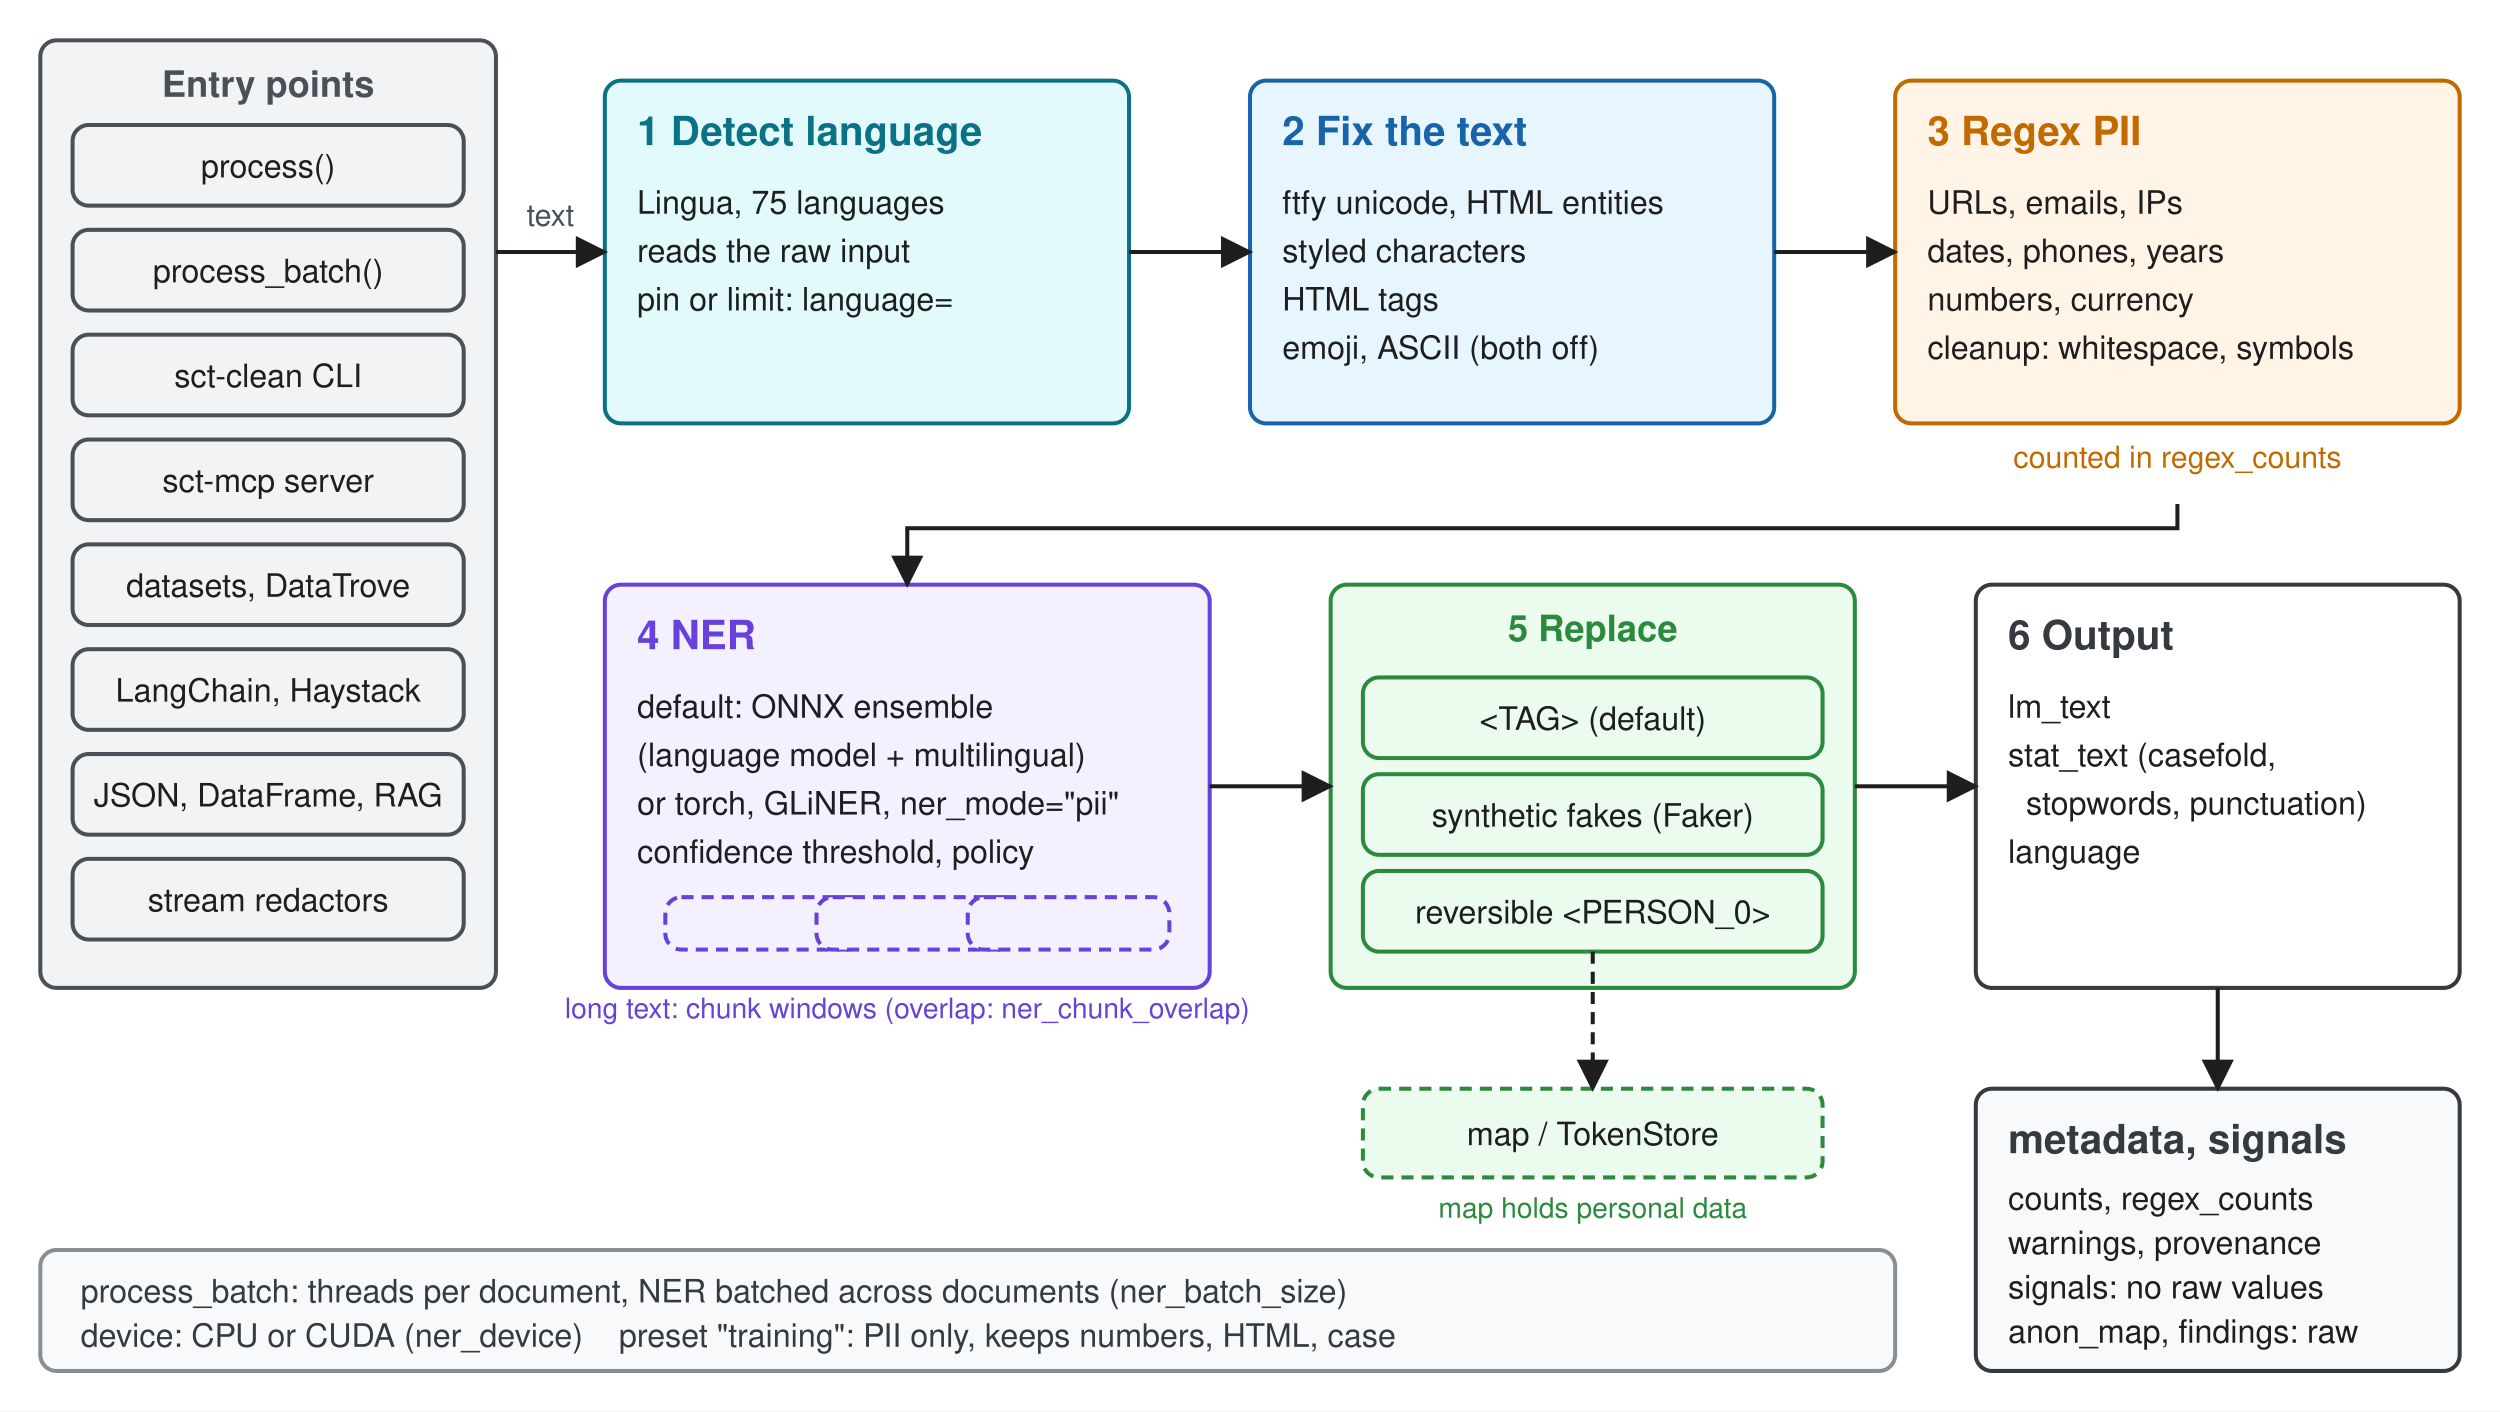
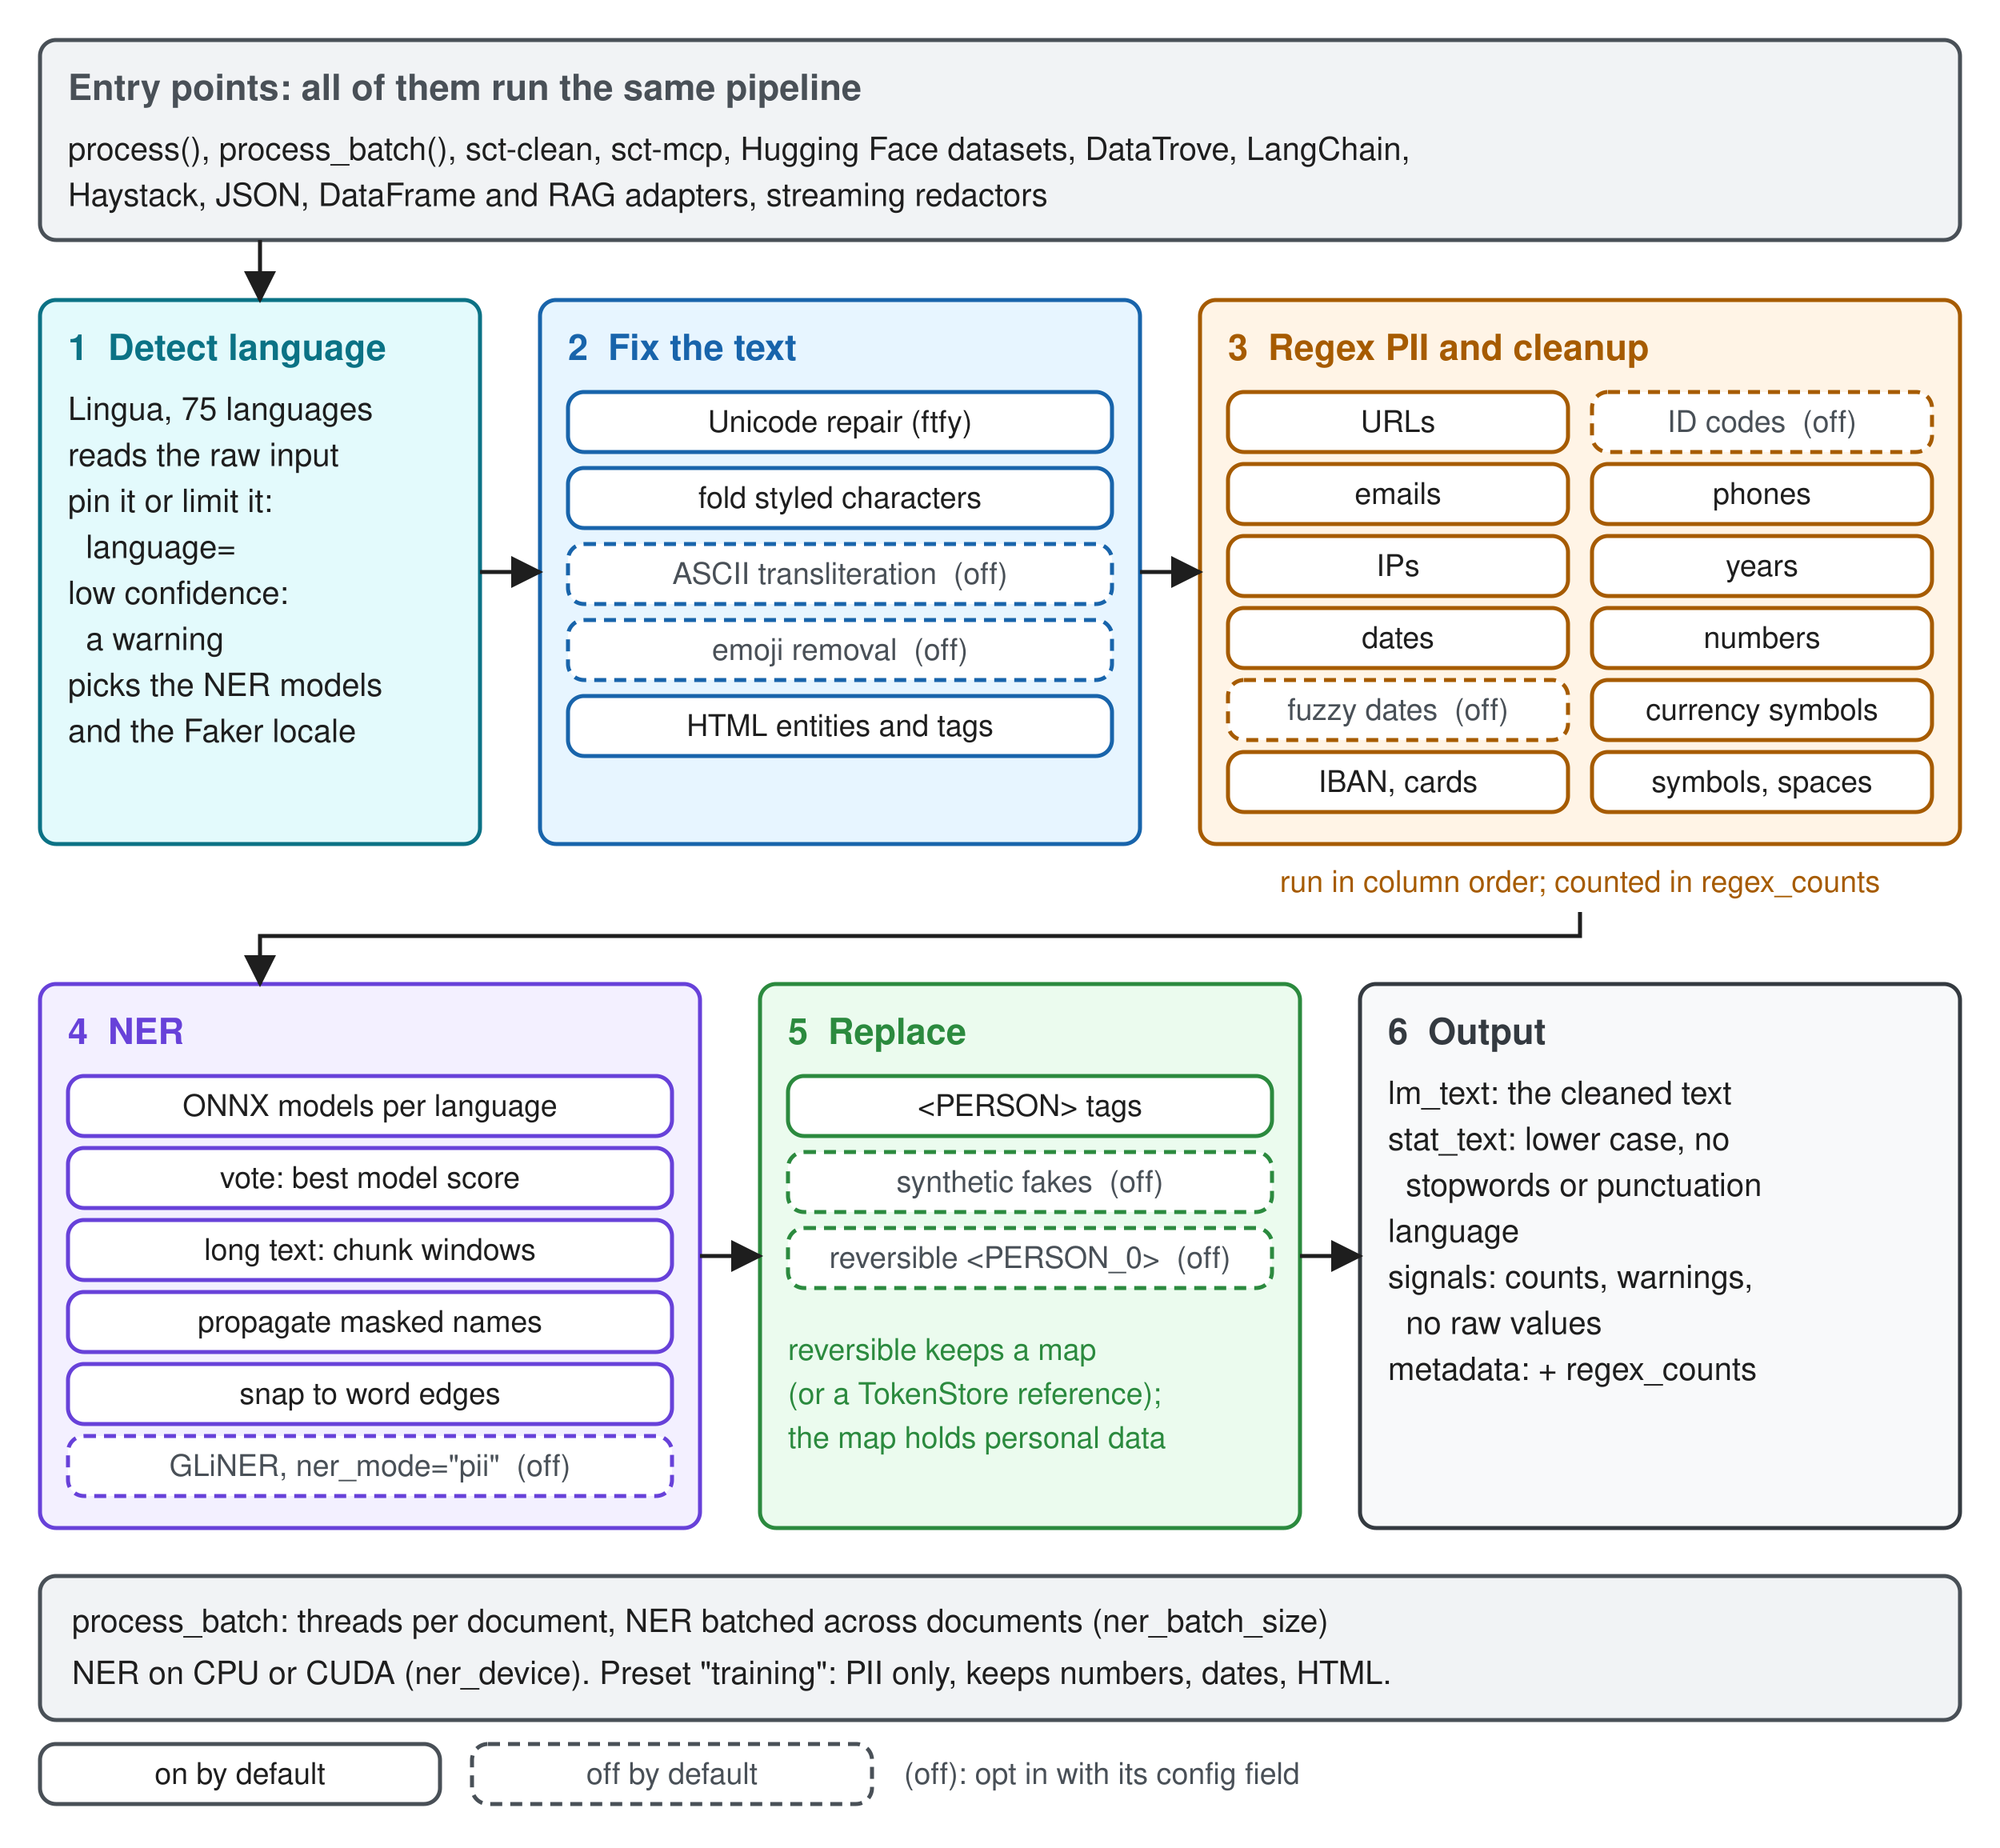
- <svg xmlns="http://www.w3.org/2000/svg" width="1240" height="700" viewBox="0 0 1240 700" font-family="Helvetica, Arial, sans-serif">
+ <svg xmlns="http://www.w3.org/2000/svg" width="1000" height="924" viewBox="0 0 1000 924" font-family="Helvetica, Arial, sans-serif">
  <defs>
    <marker id="ah" viewBox="0 0 10 10" refX="9" refY="5" markerWidth="8" markerHeight="8" orient="auto-start-reverse">
      <path d="M0,0 L10,5 L0,10 z" fill="#1e1e1e" />
    </marker>
  </defs>
-   <rect width="1240" height="700" fill="#ffffff" />
-   <rect x="20" y="20" width="226" height="470" rx="8" fill="#f1f3f5" stroke="#495057" stroke-width="2" />
-   <text x="133.0" y="48" text-anchor="middle" font-size="18" font-weight="bold" fill="#495057">Entry points</text>
-   <rect x="36" y="62" width="194" height="40" rx="8" fill="#f1f3f5" stroke="#495057" stroke-width="2" />
-   <text x="133.0" y="88.0" text-anchor="middle" font-size="16" font-weight="normal" fill="#1e1e1e">process()</text>
-   <rect x="36" y="114" width="194" height="40" rx="8" fill="#f1f3f5" stroke="#495057" stroke-width="2" />
-   <text x="133.0" y="140.0" text-anchor="middle" font-size="16" font-weight="normal" fill="#1e1e1e">process_batch()</text>
-   <rect x="36" y="166" width="194" height="40" rx="8" fill="#f1f3f5" stroke="#495057" stroke-width="2" />
-   <text x="133.0" y="192.0" text-anchor="middle" font-size="16" font-weight="normal" fill="#1e1e1e">sct-clean CLI</text>
-   <rect x="36" y="218" width="194" height="40" rx="8" fill="#f1f3f5" stroke="#495057" stroke-width="2" />
-   <text x="133.0" y="244.0" text-anchor="middle" font-size="16" font-weight="normal" fill="#1e1e1e">sct-mcp server</text>
-   <rect x="36" y="270" width="194" height="40" rx="8" fill="#f1f3f5" stroke="#495057" stroke-width="2" />
-   <text x="133.0" y="296.0" text-anchor="middle" font-size="16" font-weight="normal" fill="#1e1e1e">datasets, DataTrove</text>
-   <rect x="36" y="322" width="194" height="40" rx="8" fill="#f1f3f5" stroke="#495057" stroke-width="2" />
-   <text x="133.0" y="348.0" text-anchor="middle" font-size="16" font-weight="normal" fill="#1e1e1e">LangChain, Haystack</text>
-   <rect x="36" y="374" width="194" height="40" rx="8" fill="#f1f3f5" stroke="#495057" stroke-width="2" />
-   <text x="133.0" y="400.0" text-anchor="middle" font-size="16" font-weight="normal" fill="#1e1e1e">JSON, DataFrame, RAG</text>
-   <rect x="36" y="426" width="194" height="40" rx="8" fill="#f1f3f5" stroke="#495057" stroke-width="2" />
-   <text x="133.0" y="452.0" text-anchor="middle" font-size="16" font-weight="normal" fill="#1e1e1e">stream redactors</text>
-   <rect x="300" y="40" width="260" height="170" rx="8" fill="#e3fafc" stroke="#0b7285" stroke-width="2" />
-   <text x="316" y="72" font-size="20" font-weight="bold" fill="#0b7285">1  Detect language</text>
-   <text x="316" y="106" font-size="16" fill="#1e1e1e" xml:space="preserve">Lingua, 75 languages</text>
-   <text x="316" y="130" font-size="16" fill="#1e1e1e" xml:space="preserve">reads the raw input</text>
-   <text x="316" y="154" font-size="16" fill="#1e1e1e" xml:space="preserve">pin or limit: language=</text>
-   <rect x="620" y="40" width="260" height="170" rx="8" fill="#e7f5ff" stroke="#1864ab" stroke-width="2" />
-   <text x="636" y="72" font-size="20" font-weight="bold" fill="#1864ab">2  Fix the text</text>
-   <text x="636" y="106" font-size="16" fill="#1e1e1e" xml:space="preserve">ftfy unicode, HTML entities</text>
-   <text x="636" y="130" font-size="16" fill="#1e1e1e" xml:space="preserve">styled characters</text>
-   <text x="636" y="154" font-size="16" fill="#1e1e1e" xml:space="preserve">HTML tags</text>
-   <text x="636" y="178" font-size="16" fill="#1e1e1e" xml:space="preserve">emoji, ASCII (both off)</text>
-   <rect x="940" y="40" width="280" height="170" rx="8" fill="#fff4e6" stroke="#c26a00" stroke-width="2" />
-   <text x="956" y="72" font-size="20" font-weight="bold" fill="#c26a00">3  Regex PII</text>
-   <text x="956" y="106" font-size="16" fill="#1e1e1e" xml:space="preserve">URLs, emails, IPs</text>
-   <text x="956" y="130" font-size="16" fill="#1e1e1e" xml:space="preserve">dates, phones, years</text>
-   <text x="956" y="154" font-size="16" fill="#1e1e1e" xml:space="preserve">numbers, currency</text>
-   <text x="956" y="178" font-size="16" fill="#1e1e1e" xml:space="preserve">cleanup: whitespace, symbols</text>
-   <rect x="300" y="290" width="300" height="200" rx="8" fill="#f3f0ff" stroke="#6741d9" stroke-width="2" />
-   <text x="316" y="322" font-size="20" font-weight="bold" fill="#6741d9">4  NER</text>
-   <text x="316" y="356" font-size="16" fill="#1e1e1e" xml:space="preserve">default: ONNX ensemble</text>
-   <text x="316" y="380" font-size="16" fill="#1e1e1e" xml:space="preserve">(language model + multilingual)</text>
-   <text x="316" y="404" font-size="16" fill="#1e1e1e" xml:space="preserve">or torch, GLiNER, ner_mode="pii"</text>
-   <text x="316" y="428" font-size="16" fill="#1e1e1e" xml:space="preserve">confidence threshold, policy</text>
-   <rect x="330" y="445" width="100" height="26" rx="8" fill="#f3f0ff" stroke="#6741d9" stroke-width="2" stroke-dasharray="6 4" />
-   <rect x="405" y="445" width="100" height="26" rx="8" fill="#f3f0ff" stroke="#6741d9" stroke-width="2" stroke-dasharray="6 4" />
-   <rect x="480" y="445" width="100" height="26" rx="8" fill="#f3f0ff" stroke="#6741d9" stroke-width="2" stroke-dasharray="6 4" />
-   <rect x="660" y="290" width="260" height="200" rx="8" fill="#ebfbee" stroke="#2b8a3e" stroke-width="2" />
-   <text x="790.0" y="318" text-anchor="middle" font-size="18" font-weight="bold" fill="#2b8a3e">5  Replace</text>
-   <rect x="676" y="336" width="228" height="40" rx="8" fill="#ebfbee" stroke="#2b8a3e" stroke-width="2" />
-   <text x="790.0" y="362.0" text-anchor="middle" font-size="16" font-weight="normal" fill="#1e1e1e">&lt;TAG&gt; (default)</text>
-   <rect x="676" y="384" width="228" height="40" rx="8" fill="#ebfbee" stroke="#2b8a3e" stroke-width="2" />
-   <text x="790.0" y="410.0" text-anchor="middle" font-size="16" font-weight="normal" fill="#1e1e1e">synthetic fakes (Faker)</text>
-   <rect x="676" y="432" width="228" height="40" rx="8" fill="#ebfbee" stroke="#2b8a3e" stroke-width="2" />
-   <text x="790.0" y="458.0" text-anchor="middle" font-size="16" font-weight="normal" fill="#1e1e1e">reversible &lt;PERSON_0&gt;</text>
-   <rect x="676" y="540" width="228" height="44" rx="8" fill="#ebfbee" stroke="#2b8a3e" stroke-width="2" stroke-dasharray="6 4" />
-   <text x="790.0" y="568.0" text-anchor="middle" font-size="16" font-weight="normal" fill="#1e1e1e">map / TokenStore</text>
-   <rect x="980" y="290" width="240" height="200" rx="8" fill="#ffffff" stroke="#343a40" stroke-width="2" />
-   <text x="996" y="322" font-size="20" font-weight="bold" fill="#343a40">6  Output</text>
-   <text x="996" y="356" font-size="16" fill="#1e1e1e" xml:space="preserve">lm_text</text>
-   <text x="996" y="380" font-size="16" fill="#1e1e1e" xml:space="preserve">stat_text (casefold,</text>
-   <text x="996" y="404" font-size="16" fill="#1e1e1e" xml:space="preserve">  stopwords, punctuation)</text>
-   <text x="996" y="428" font-size="16" fill="#1e1e1e" xml:space="preserve">language</text>
-   <rect x="980" y="540" width="240" height="140" rx="8" fill="#f8f9fa" stroke="#343a40" stroke-width="2" />
-   <text x="996" y="572" font-size="20" font-weight="bold" fill="#343a40">metadata, signals</text>
-   <text x="996" y="600" font-size="16" fill="#1e1e1e" xml:space="preserve">counts, regex_counts</text>
-   <text x="996" y="622" font-size="16" fill="#1e1e1e" xml:space="preserve">warnings, provenance</text>
-   <text x="996" y="644" font-size="16" fill="#1e1e1e" xml:space="preserve">signals: no raw values</text>
-   <text x="996" y="666" font-size="16" fill="#1e1e1e" xml:space="preserve">anon_map, findings: raw</text>
-   <rect x="20" y="620" width="920" height="60" rx="8" fill="#f8f9fa" stroke="#868e96" stroke-width="2" />
-   <polyline points="246,125 300,125" fill="none" stroke="#1e1e1e" stroke-width="2" marker-end="url(#ah)" />
-   <polyline points="560,125 620,125" fill="none" stroke="#1e1e1e" stroke-width="2" marker-end="url(#ah)" />
-   <polyline points="880,125 940,125" fill="none" stroke="#1e1e1e" stroke-width="2" marker-end="url(#ah)" />
-   <polyline points="1080,250 1080,262 450,262 450,290" fill="none" stroke="#1e1e1e" stroke-width="2" marker-end="url(#ah)" />
-   <polyline points="600,390 660,390" fill="none" stroke="#1e1e1e" stroke-width="2" marker-end="url(#ah)" />
-   <polyline points="790,472 790,540" fill="none" stroke="#1e1e1e" stroke-width="2" stroke-dasharray="6 4" marker-end="url(#ah)" />
-   <polyline points="920,390 980,390" fill="none" stroke="#1e1e1e" stroke-width="2" marker-end="url(#ah)" />
-   <polyline points="1100,490 1100,540" fill="none" stroke="#1e1e1e" stroke-width="2" marker-end="url(#ah)" />
-   <text x="1080" y="232" font-size="15" text-anchor="middle" font-weight="normal" fill="#c26a00" xml:space="preserve">counted in regex_counts</text>
-   <text x="273" y="112" font-size="15" text-anchor="middle" font-weight="normal" fill="#495057" xml:space="preserve">text</text>
-   <text x="450" y="505" font-size="14" text-anchor="middle" font-weight="normal" fill="#6741d9" xml:space="preserve">long text: chunk windows (overlap: ner_chunk_overlap)</text>
-   <text x="790" y="604" font-size="14" text-anchor="middle" font-weight="normal" fill="#2b8a3e" xml:space="preserve">map holds personal data</text>
-   <text x="40" y="646" font-size="16" text-anchor="start" font-weight="normal" fill="#343a40" xml:space="preserve">process_batch: threads per document, NER batched across documents (ner_batch_size)</text>
-   <text x="40" y="668" font-size="16" text-anchor="start" font-weight="normal" fill="#343a40" xml:space="preserve">device: CPU or CUDA (ner_device)    preset "training": PII only, keeps numbers, HTML, case</text>
+   <rect width="1000" height="924" fill="#ffffff" />
+   <rect x="20" y="20" width="960" height="100" rx="8" fill="#f1f3f5" stroke="#495057" stroke-width="2" />
+   <rect x="20" y="150" width="220" height="272" rx="8" fill="#e3fafc" stroke="#0b7285" stroke-width="2" />
+   <rect x="270" y="150" width="300" height="272" rx="8" fill="#e7f5ff" stroke="#1864ab" stroke-width="2" />
+   <rect x="284" y="196" width="272" height="30" rx="8" fill="#ffffff" stroke="#1864ab" stroke-width="2" />
+   <rect x="284" y="234" width="272" height="30" rx="8" fill="#ffffff" stroke="#1864ab" stroke-width="2" />
+   <rect x="284" y="272" width="272" height="30" rx="8" fill="#ffffff" stroke="#1864ab" stroke-width="2" stroke-dasharray="6 4" />
+   <rect x="284" y="310" width="272" height="30" rx="8" fill="#ffffff" stroke="#1864ab" stroke-width="2" stroke-dasharray="6 4" />
+   <rect x="284" y="348" width="272" height="30" rx="8" fill="#ffffff" stroke="#1864ab" stroke-width="2" />
+   <rect x="600" y="150" width="380" height="272" rx="8" fill="#fff4e6" stroke="#a65b00" stroke-width="2" />
+   <rect x="614" y="196" width="170" height="30" rx="8" fill="#ffffff" stroke="#a65b00" stroke-width="2" />
+   <rect x="614" y="232" width="170" height="30" rx="8" fill="#ffffff" stroke="#a65b00" stroke-width="2" />
+   <rect x="614" y="268" width="170" height="30" rx="8" fill="#ffffff" stroke="#a65b00" stroke-width="2" />
+   <rect x="614" y="304" width="170" height="30" rx="8" fill="#ffffff" stroke="#a65b00" stroke-width="2" />
+   <rect x="614" y="340" width="170" height="30" rx="8" fill="#ffffff" stroke="#a65b00" stroke-width="2" stroke-dasharray="6 4" />
+   <rect x="614" y="376" width="170" height="30" rx="8" fill="#ffffff" stroke="#a65b00" stroke-width="2" />
+   <rect x="796" y="196" width="170" height="30" rx="8" fill="#ffffff" stroke="#a65b00" stroke-width="2" stroke-dasharray="6 4" />
+   <rect x="796" y="232" width="170" height="30" rx="8" fill="#ffffff" stroke="#a65b00" stroke-width="2" />
+   <rect x="796" y="268" width="170" height="30" rx="8" fill="#ffffff" stroke="#a65b00" stroke-width="2" />
+   <rect x="796" y="304" width="170" height="30" rx="8" fill="#ffffff" stroke="#a65b00" stroke-width="2" />
+   <rect x="796" y="340" width="170" height="30" rx="8" fill="#ffffff" stroke="#a65b00" stroke-width="2" />
+   <rect x="796" y="376" width="170" height="30" rx="8" fill="#ffffff" stroke="#a65b00" stroke-width="2" />
+   <rect x="20" y="492" width="330" height="272" rx="8" fill="#f3f0ff" stroke="#6741d9" stroke-width="2" />
+   <rect x="34" y="538" width="302" height="30" rx="8" fill="#ffffff" stroke="#6741d9" stroke-width="2" />
+   <rect x="34" y="574" width="302" height="30" rx="8" fill="#ffffff" stroke="#6741d9" stroke-width="2" />
+   <rect x="34" y="610" width="302" height="30" rx="8" fill="#ffffff" stroke="#6741d9" stroke-width="2" />
+   <rect x="34" y="646" width="302" height="30" rx="8" fill="#ffffff" stroke="#6741d9" stroke-width="2" />
+   <rect x="34" y="682" width="302" height="30" rx="8" fill="#ffffff" stroke="#6741d9" stroke-width="2" />
+   <rect x="34" y="718" width="302" height="30" rx="8" fill="#ffffff" stroke="#6741d9" stroke-width="2" stroke-dasharray="6 4" />
+   <rect x="380" y="492" width="270" height="272" rx="8" fill="#ebfbee" stroke="#2b8a3e" stroke-width="2" />
+   <rect x="394" y="538" width="242" height="30" rx="8" fill="#ffffff" stroke="#2b8a3e" stroke-width="2" />
+   <rect x="394" y="576" width="242" height="30" rx="8" fill="#ffffff" stroke="#2b8a3e" stroke-width="2" stroke-dasharray="6 4" />
+   <rect x="394" y="614" width="242" height="30" rx="8" fill="#ffffff" stroke="#2b8a3e" stroke-width="2" stroke-dasharray="6 4" />
+   <rect x="680" y="492" width="300" height="272" rx="8" fill="#f8f9fa" stroke="#343a40" stroke-width="2" />
+   <rect x="20" y="788" width="960" height="72" rx="8" fill="#f1f3f5" stroke="#495057" stroke-width="2" />
+   <rect x="20" y="872" width="200" height="30" rx="8" fill="#ffffff" stroke="#495057" stroke-width="2" />
+   <rect x="236" y="872" width="200" height="30" rx="8" fill="#ffffff" stroke="#495057" stroke-width="2" stroke-dasharray="6 4" />
+   <polyline points="130,120 130,150" fill="none" stroke="#1e1e1e" stroke-width="2" marker-end="url(#ah)" />
+   <polyline points="240,286.0 270,286.0" fill="none" stroke="#1e1e1e" stroke-width="2" marker-end="url(#ah)" />
+   <polyline points="570,286.0 600,286.0" fill="none" stroke="#1e1e1e" stroke-width="2" marker-end="url(#ah)" />
+   <polyline points="790,456 790,468 130,468 130,492" fill="none" stroke="#1e1e1e" stroke-width="2" marker-end="url(#ah)" />
+   <polyline points="350,628.0 380,628.0" fill="none" stroke="#1e1e1e" stroke-width="2" marker-end="url(#ah)" />
+   <polyline points="650,628.0 680,628.0" fill="none" stroke="#1e1e1e" stroke-width="2" marker-end="url(#ah)" />
+   <text x="34" y="50" font-size="18" text-anchor="start" font-weight="bold" fill="#495057" xml:space="preserve">Entry points: all of them run the same pipeline</text>
+   <text x="34" y="80" font-size="16" text-anchor="start" font-weight="normal" fill="#1e1e1e" xml:space="preserve">process(), process_batch(), sct-clean, sct-mcp, Hugging Face datasets, DataTrove, LangChain,</text>
+   <text x="34" y="103" font-size="16" text-anchor="start" font-weight="normal" fill="#1e1e1e" xml:space="preserve">Haystack, JSON, DataFrame and RAG adapters, streaming redactors</text>
+   <text x="34" y="180" font-size="18" text-anchor="start" font-weight="bold" fill="#0b7285" xml:space="preserve">1  Detect language</text>
+   <text x="34" y="210" font-size="16" text-anchor="start" font-weight="normal" fill="#1e1e1e" xml:space="preserve">Lingua, 75 languages</text>
+   <text x="34" y="233" font-size="16" text-anchor="start" font-weight="normal" fill="#1e1e1e" xml:space="preserve">reads the raw input</text>
+   <text x="34" y="256" font-size="16" text-anchor="start" font-weight="normal" fill="#1e1e1e" xml:space="preserve">pin it or limit it:</text>
+   <text x="34" y="279" font-size="16" text-anchor="start" font-weight="normal" fill="#1e1e1e" xml:space="preserve">  language=</text>
+   <text x="34" y="302" font-size="16" text-anchor="start" font-weight="normal" fill="#1e1e1e" xml:space="preserve">low confidence:</text>
+   <text x="34" y="325" font-size="16" text-anchor="start" font-weight="normal" fill="#1e1e1e" xml:space="preserve">  a warning</text>
+   <text x="34" y="348" font-size="16" text-anchor="start" font-weight="normal" fill="#1e1e1e" xml:space="preserve">picks the NER models</text>
+   <text x="34" y="371" font-size="16" text-anchor="start" font-weight="normal" fill="#1e1e1e" xml:space="preserve">and the Faker locale</text>
+   <text x="284" y="180" font-size="18" text-anchor="start" font-weight="bold" fill="#1864ab" xml:space="preserve">2  Fix the text</text>
+   <text x="420.0" y="216.0" font-size="15" text-anchor="middle" font-weight="normal" fill="#1e1e1e" xml:space="preserve">Unicode repair (ftfy)</text>
+   <text x="420.0" y="254.0" font-size="15" text-anchor="middle" font-weight="normal" fill="#1e1e1e" xml:space="preserve">fold styled characters</text>
+   <text x="420.0" y="292.0" font-size="15" text-anchor="middle" font-weight="normal" fill="#495057" xml:space="preserve">ASCII transliteration  (off)</text>
+   <text x="420.0" y="330.0" font-size="15" text-anchor="middle" font-weight="normal" fill="#495057" xml:space="preserve">emoji removal  (off)</text>
+   <text x="420.0" y="368.0" font-size="15" text-anchor="middle" font-weight="normal" fill="#1e1e1e" xml:space="preserve">HTML entities and tags</text>
+   <text x="614" y="180" font-size="18" text-anchor="start" font-weight="bold" fill="#a65b00" xml:space="preserve">3  Regex PII and cleanup</text>
+   <text x="699.0" y="216.0" font-size="15" text-anchor="middle" font-weight="normal" fill="#1e1e1e" xml:space="preserve">URLs</text>
+   <text x="699.0" y="252.0" font-size="15" text-anchor="middle" font-weight="normal" fill="#1e1e1e" xml:space="preserve">emails</text>
+   <text x="699.0" y="288.0" font-size="15" text-anchor="middle" font-weight="normal" fill="#1e1e1e" xml:space="preserve">IPs</text>
+   <text x="699.0" y="324.0" font-size="15" text-anchor="middle" font-weight="normal" fill="#1e1e1e" xml:space="preserve">dates</text>
+   <text x="699.0" y="360.0" font-size="15" text-anchor="middle" font-weight="normal" fill="#495057" xml:space="preserve">fuzzy dates  (off)</text>
+   <text x="699.0" y="396.0" font-size="15" text-anchor="middle" font-weight="normal" fill="#1e1e1e" xml:space="preserve">IBAN, cards</text>
+   <text x="881.0" y="216.0" font-size="15" text-anchor="middle" font-weight="normal" fill="#495057" xml:space="preserve">ID codes  (off)</text>
+   <text x="881.0" y="252.0" font-size="15" text-anchor="middle" font-weight="normal" fill="#1e1e1e" xml:space="preserve">phones</text>
+   <text x="881.0" y="288.0" font-size="15" text-anchor="middle" font-weight="normal" fill="#1e1e1e" xml:space="preserve">years</text>
+   <text x="881.0" y="324.0" font-size="15" text-anchor="middle" font-weight="normal" fill="#1e1e1e" xml:space="preserve">numbers</text>
+   <text x="881.0" y="360.0" font-size="15" text-anchor="middle" font-weight="normal" fill="#1e1e1e" xml:space="preserve">currency symbols</text>
+   <text x="881.0" y="396.0" font-size="15" text-anchor="middle" font-weight="normal" fill="#1e1e1e" xml:space="preserve">symbols, spaces</text>
+   <text x="790" y="446" font-size="15" text-anchor="middle" font-weight="normal" fill="#a65b00" xml:space="preserve">run in column order; counted in regex_counts</text>
+   <text x="34" y="522" font-size="18" text-anchor="start" font-weight="bold" fill="#6741d9" xml:space="preserve">4  NER</text>
+   <text x="185.0" y="558.0" font-size="15" text-anchor="middle" font-weight="normal" fill="#1e1e1e" xml:space="preserve">ONNX models per language</text>
+   <text x="185.0" y="594.0" font-size="15" text-anchor="middle" font-weight="normal" fill="#1e1e1e" xml:space="preserve">vote: best model score</text>
+   <text x="185.0" y="630.0" font-size="15" text-anchor="middle" font-weight="normal" fill="#1e1e1e" xml:space="preserve">long text: chunk windows</text>
+   <text x="185.0" y="666.0" font-size="15" text-anchor="middle" font-weight="normal" fill="#1e1e1e" xml:space="preserve">propagate masked names</text>
+   <text x="185.0" y="702.0" font-size="15" text-anchor="middle" font-weight="normal" fill="#1e1e1e" xml:space="preserve">snap to word edges</text>
+   <text x="185.0" y="738.0" font-size="15" text-anchor="middle" font-weight="normal" fill="#495057" xml:space="preserve">GLiNER, ner_mode="pii"  (off)</text>
+   <text x="394" y="522" font-size="18" text-anchor="start" font-weight="bold" fill="#2b8a3e" xml:space="preserve">5  Replace</text>
+   <text x="515.0" y="558.0" font-size="15" text-anchor="middle" font-weight="normal" fill="#1e1e1e" xml:space="preserve">&lt;PERSON&gt; tags</text>
+   <text x="515.0" y="596.0" font-size="15" text-anchor="middle" font-weight="normal" fill="#495057" xml:space="preserve">synthetic fakes  (off)</text>
+   <text x="515.0" y="634.0" font-size="15" text-anchor="middle" font-weight="normal" fill="#495057" xml:space="preserve">reversible &lt;PERSON_0&gt;  (off)</text>
+   <text x="394" y="680" font-size="15" text-anchor="start" font-weight="normal" fill="#2b8a3e" xml:space="preserve">reversible keeps a map</text>
+   <text x="394" y="702" font-size="15" text-anchor="start" font-weight="normal" fill="#2b8a3e" xml:space="preserve">(or a TokenStore reference);</text>
+   <text x="394" y="724" font-size="15" text-anchor="start" font-weight="normal" fill="#2b8a3e" xml:space="preserve">the map holds personal data</text>
+   <text x="694" y="522" font-size="18" text-anchor="start" font-weight="bold" fill="#343a40" xml:space="preserve">6  Output</text>
+   <text x="694" y="552" font-size="16" text-anchor="start" font-weight="normal" fill="#1e1e1e" xml:space="preserve">lm_text: the cleaned text</text>
+   <text x="694" y="575" font-size="16" text-anchor="start" font-weight="normal" fill="#1e1e1e" xml:space="preserve">stat_text: lower case, no</text>
+   <text x="694" y="598" font-size="16" text-anchor="start" font-weight="normal" fill="#1e1e1e" xml:space="preserve">  stopwords or punctuation</text>
+   <text x="694" y="621" font-size="16" text-anchor="start" font-weight="normal" fill="#1e1e1e" xml:space="preserve">language</text>
+   <text x="694" y="644" font-size="16" text-anchor="start" font-weight="normal" fill="#1e1e1e" xml:space="preserve">signals: counts, warnings,</text>
+   <text x="694" y="667" font-size="16" text-anchor="start" font-weight="normal" fill="#1e1e1e" xml:space="preserve">  no raw values</text>
+   <text x="694" y="690" font-size="16" text-anchor="start" font-weight="normal" fill="#1e1e1e" xml:space="preserve">metadata: + regex_counts</text>
+   <text x="36" y="816" font-size="16" text-anchor="start" font-weight="normal" fill="#1e1e1e" xml:space="preserve">process_batch: threads per document, NER batched across documents (ner_batch_size)</text>
+   <text x="36" y="842" font-size="16" text-anchor="start" font-weight="normal" fill="#1e1e1e" xml:space="preserve">NER on CPU or CUDA (ner_device). Preset "training": PII only, keeps numbers, dates, HTML.</text>
+   <text x="120.0" y="892.0" font-size="15" text-anchor="middle" font-weight="normal" fill="#1e1e1e" xml:space="preserve">on by default</text>
+   <text x="336.0" y="892.0" font-size="15" text-anchor="middle" font-weight="normal" fill="#495057" xml:space="preserve">off by default</text>
+   <text x="452" y="892" font-size="15" text-anchor="start" font-weight="normal" fill="#495057" xml:space="preserve">(off): opt in with its config field</text>
</svg>
